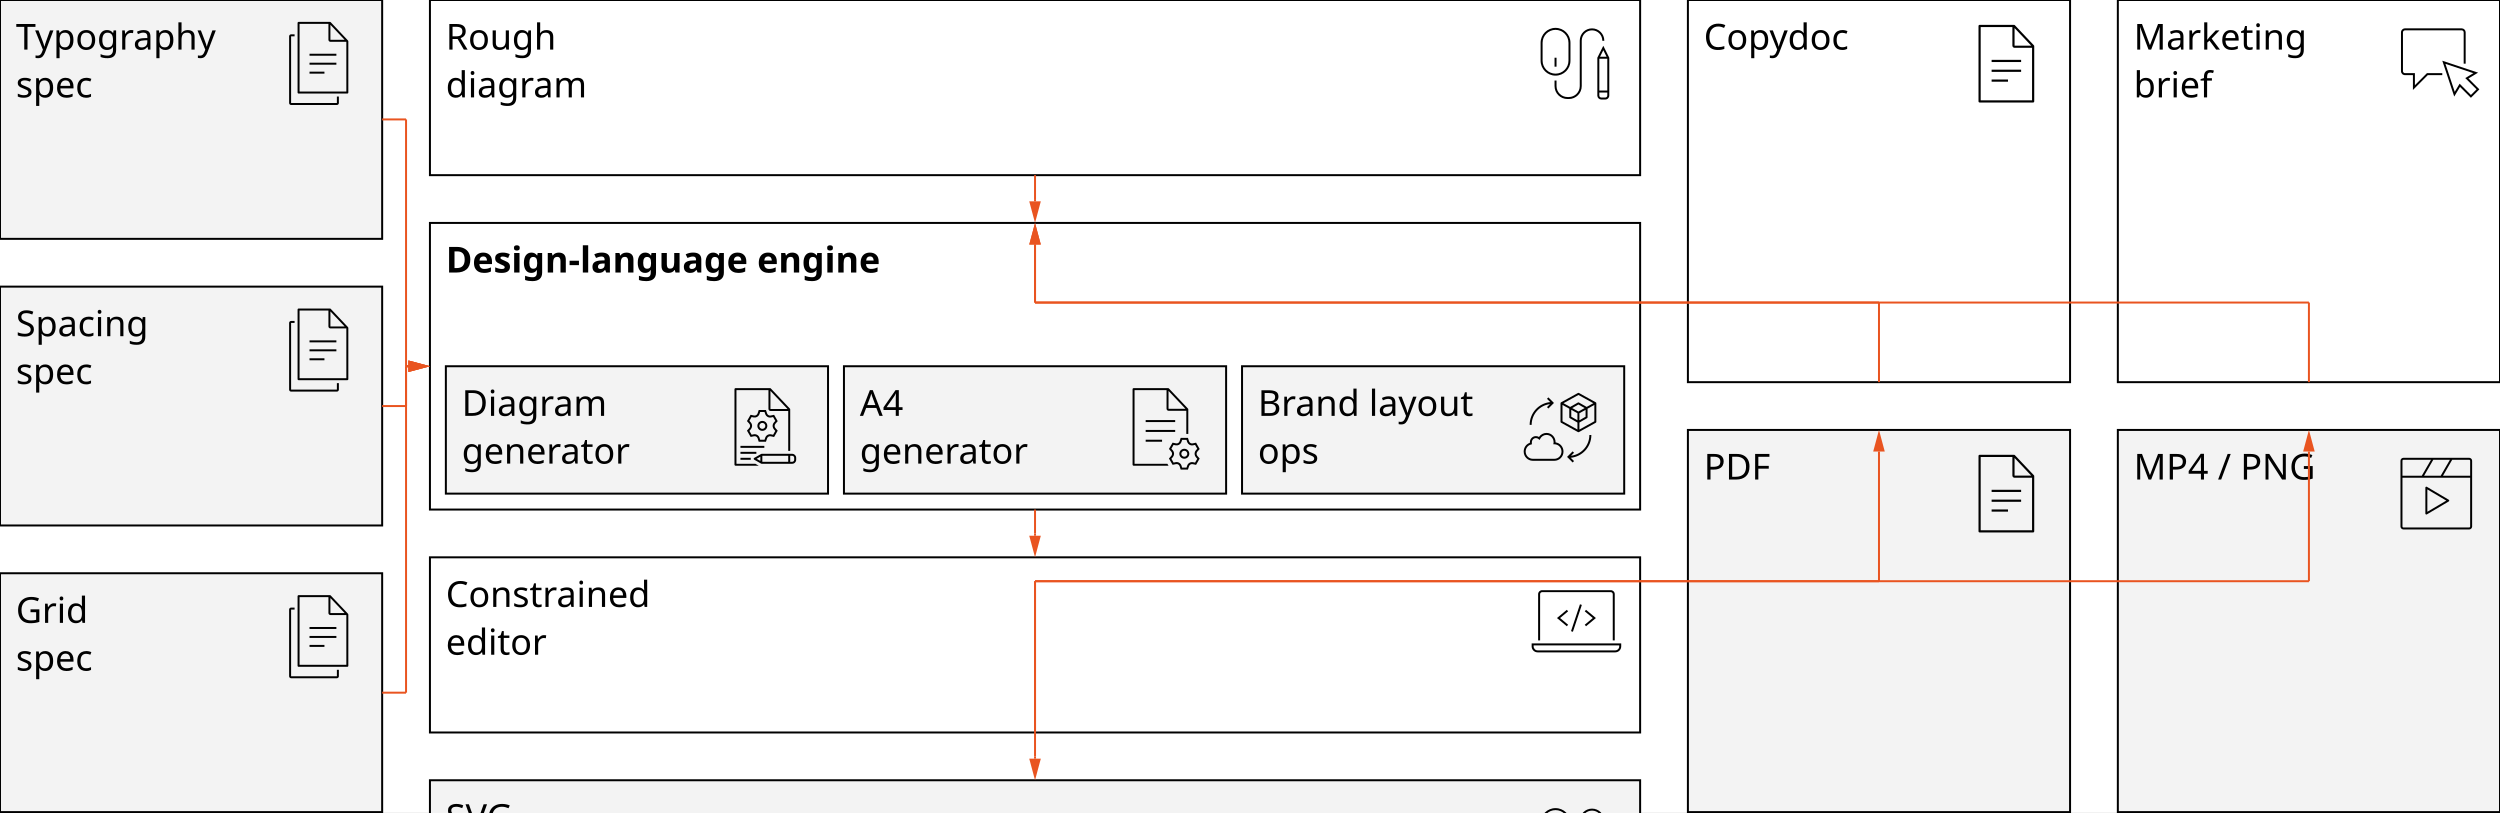
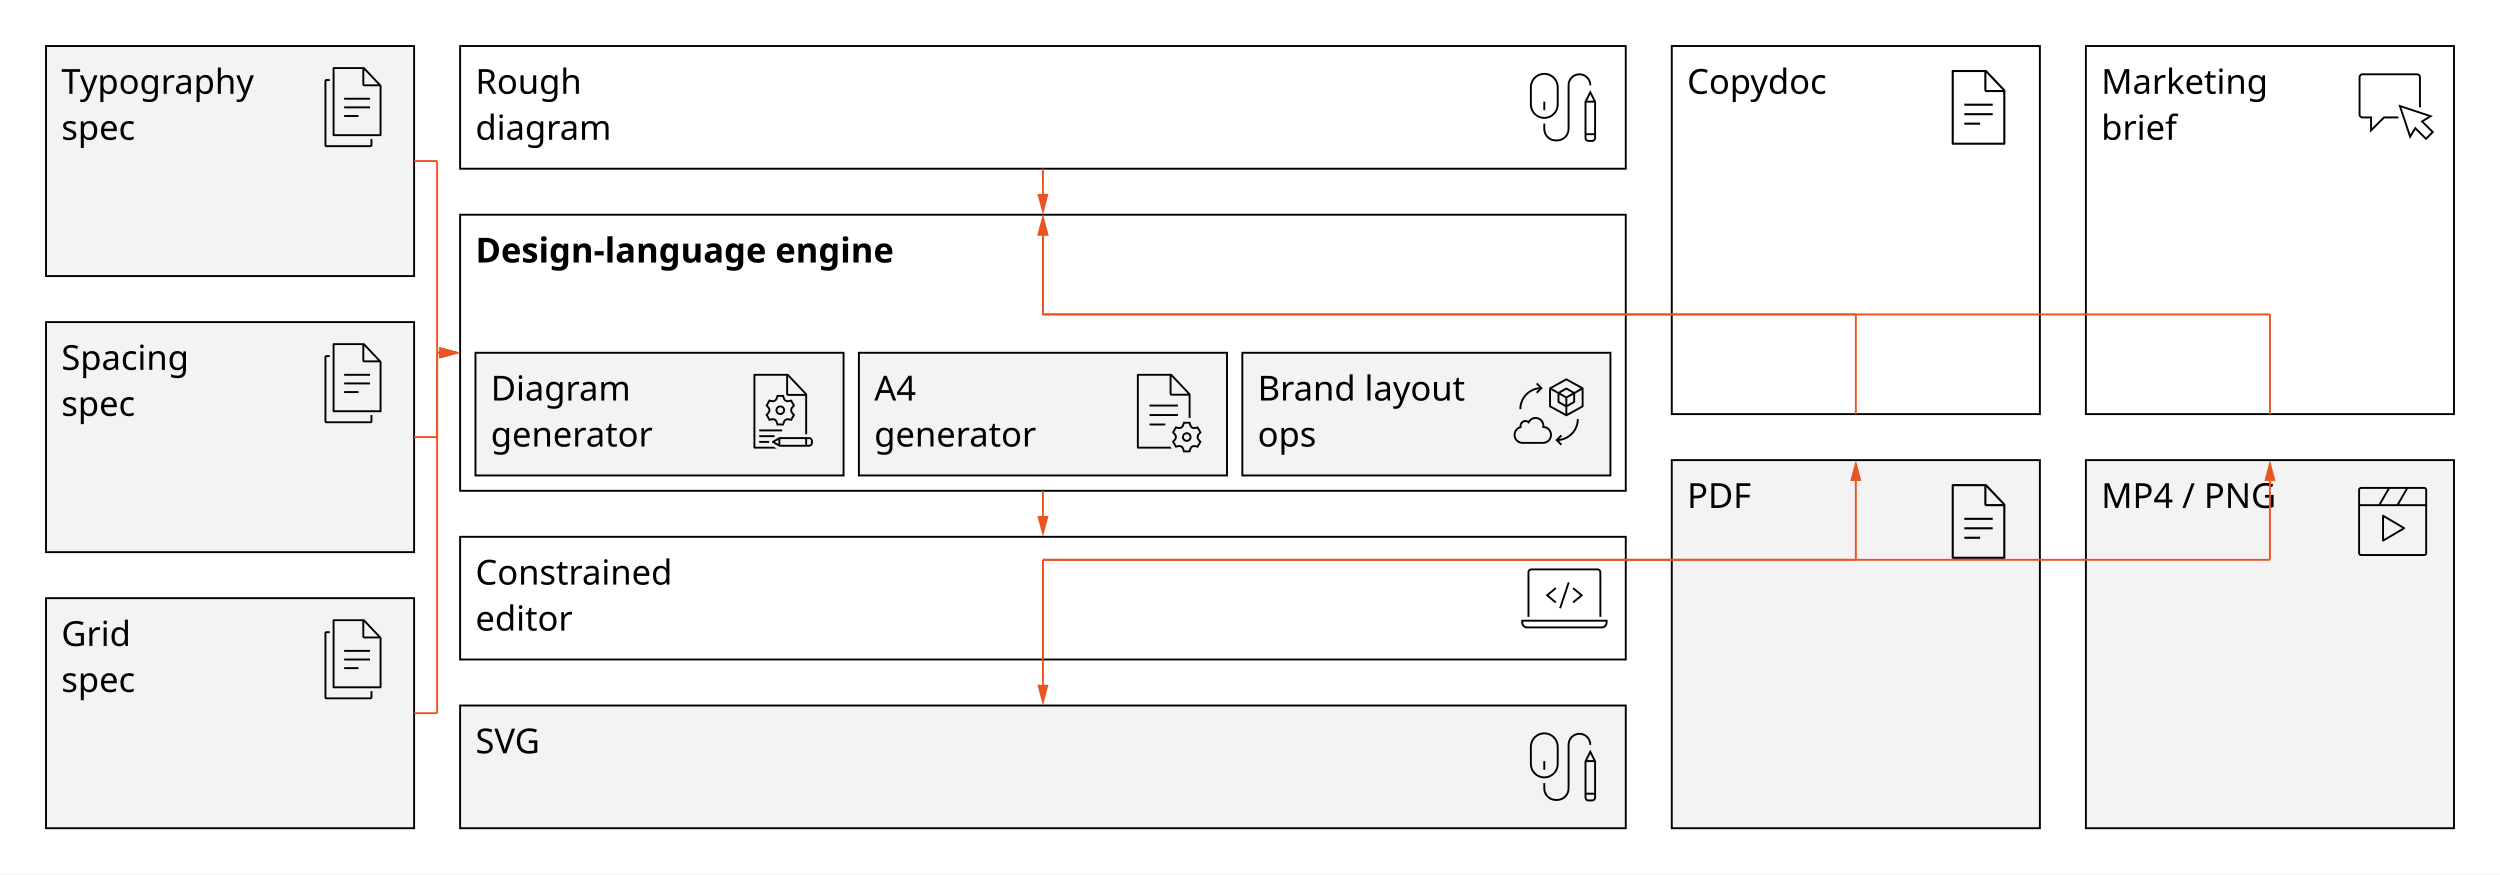
- <svg xmlns="http://www.w3.org/2000/svg" width="1256" height="408" viewBox="0 0 1256 408" xml:space="preserve">
-   <rect width="1256" height="408" fill="#FFFFFF" />
+ <svg xmlns="http://www.w3.org/2000/svg" width="1304" height="456" viewBox="0 0 1304 456" xml:space="preserve">
+   <rect width="1304" height="456" fill="#FFFFFF" />
  <g data-component-id="spec_typo">
-     <rect x="0" y="0" width="192" height="120" fill="#F3F3F3" stroke="#000000" stroke-width="1" stroke-miterlimit="10" />
-     <text font-family="Ubuntu Sans">
-       <tspan x="8" y="24.92" font-size="18" font-weight="400" fill="#000000">Typography</tspan>
-       <tspan x="8" y="48.92" font-size="18" font-weight="400" fill="#000000">spec</tspan>
-     </text>
-     <g class="dg-icon" transform="translate(136 8)">
+     <rect x="24" y="24" width="192" height="120" fill="#F3F3F3" stroke="#000000" stroke-width="1" stroke-miterlimit="10" />
+     <text font-family="Ubuntu Sans">
+       <tspan x="32" y="48.92" font-size="18" font-weight="400" fill="#000000">Typography</tspan>
+       <tspan x="32" y="72.92" font-size="18" font-weight="400" fill="#000000">spec</tspan>
+     </text>
+     <g class="dg-icon" transform="translate(160 32)">
      <path d="M27 29H19.5V28H27V29Z" fill="#000000" />
      <path d="M33 24.5H19.5V23.5H33V24.5Z" fill="#000000" />
      <path d="M33 20H19.5V19H33V20Z" fill="#000000" />
      <path d="M12 10.25H10.25V43.75H33.25V40.5H34.25V43.75C34.25 44.302 33.802 44.75 33.25 44.75H10.25C9.698 44.75 9.25 44.302 9.25 43.75V10.25C9.25 9.698 9.698 9.25 10.25 9.25H12V10.25Z" fill="#000000" />
      <path fill-rule="evenodd" clip-rule="evenodd" d="M29.784 3C29.922 3 30.054 3.056 30.148 3.156L38.863 12.376C38.951 12.469 39 12.592 39 12.72V38.5C39 38.776 38.776 39 38.5 39H14C13.724 39 13.5 38.776 13.5 38.5V3.5C13.5 3.258 13.671 3.056 13.899 3.01L14 3H29.784ZM14.5 38H38V13H30C29.448 13 29 12.552 29 12V4H14.5V38ZM30 12H37.133L30 4.456V12Z" fill="#000000" />
    </g>
  </g>
  <g data-component-id="spec_spacing">
-     <rect x="0" y="144" width="192" height="120" fill="#F3F3F3" stroke="#000000" stroke-width="1" stroke-miterlimit="10" />
-     <text font-family="Ubuntu Sans">
-       <tspan x="8" y="168.92" font-size="18" font-weight="400" fill="#000000">Spacing</tspan>
-       <tspan x="8" y="192.92" font-size="18" font-weight="400" fill="#000000">spec</tspan>
-     </text>
-     <g class="dg-icon" transform="translate(136 152)">
+     <rect x="24" y="168" width="192" height="120" fill="#F3F3F3" stroke="#000000" stroke-width="1" stroke-miterlimit="10" />
+     <text font-family="Ubuntu Sans">
+       <tspan x="32" y="192.92" font-size="18" font-weight="400" fill="#000000">Spacing</tspan>
+       <tspan x="32" y="216.92" font-size="18" font-weight="400" fill="#000000">spec</tspan>
+     </text>
+     <g class="dg-icon" transform="translate(160 176)">
      <path d="M27 29H19.5V28H27V29Z" fill="#000000" />
      <path d="M33 24.5H19.5V23.5H33V24.5Z" fill="#000000" />
      <path d="M33 20H19.5V19H33V20Z" fill="#000000" />
      <path d="M12 10.25H10.25V43.75H33.25V40.5H34.25V43.75C34.25 44.302 33.802 44.75 33.25 44.75H10.25C9.698 44.75 9.25 44.302 9.25 43.75V10.25C9.25 9.698 9.698 9.25 10.25 9.25H12V10.25Z" fill="#000000" />
      <path fill-rule="evenodd" clip-rule="evenodd" d="M29.784 3C29.922 3 30.054 3.056 30.148 3.156L38.863 12.376C38.951 12.469 39 12.592 39 12.72V38.5C39 38.776 38.776 39 38.5 39H14C13.724 39 13.5 38.776 13.5 38.5V3.5C13.5 3.258 13.671 3.056 13.899 3.01L14 3H29.784ZM14.5 38H38V13H30C29.448 13 29 12.552 29 12V4H14.5V38ZM30 12H37.133L30 4.456V12Z" fill="#000000" />
    </g>
  </g>
  <g data-component-id="spec_grid">
-     <rect x="0" y="288" width="192" height="120" fill="#F3F3F3" stroke="#000000" stroke-width="1" stroke-miterlimit="10" />
-     <text font-family="Ubuntu Sans">
-       <tspan x="8" y="312.92" font-size="18" font-weight="400" fill="#000000">Grid</tspan>
-       <tspan x="8" y="336.92" font-size="18" font-weight="400" fill="#000000">spec</tspan>
-     </text>
-     <g class="dg-icon" transform="translate(136 296)">
+     <rect x="24" y="312" width="192" height="120" fill="#F3F3F3" stroke="#000000" stroke-width="1" stroke-miterlimit="10" />
+     <text font-family="Ubuntu Sans">
+       <tspan x="32" y="336.92" font-size="18" font-weight="400" fill="#000000">Grid</tspan>
+       <tspan x="32" y="360.92" font-size="18" font-weight="400" fill="#000000">spec</tspan>
+     </text>
+     <g class="dg-icon" transform="translate(160 320)">
      <path d="M27 29H19.5V28H27V29Z" fill="#000000" />
      <path d="M33 24.5H19.5V23.5H33V24.5Z" fill="#000000" />
      <path d="M33 20H19.5V19H33V20Z" fill="#000000" />
      <path d="M12 10.25H10.25V43.75H33.25V40.5H34.25V43.75C34.25 44.302 33.802 44.75 33.25 44.75H10.25C9.698 44.75 9.25 44.302 9.25 43.75V10.25C9.25 9.698 9.698 9.25 10.25 9.25H12V10.25Z" fill="#000000" />
      <path fill-rule="evenodd" clip-rule="evenodd" d="M29.784 3C29.922 3 30.054 3.056 30.148 3.156L38.863 12.376C38.951 12.469 39 12.592 39 12.72V38.5C39 38.776 38.776 39 38.5 39H14C13.724 39 13.5 38.776 13.5 38.5V3.5C13.5 3.258 13.671 3.056 13.899 3.01L14 3H29.784ZM14.5 38H38V13H30C29.448 13 29 12.552 29 12V4H14.5V38ZM30 12H37.133L30 4.456V12Z" fill="#000000" />
    </g>
  </g>
  <g data-component-id="input_dg">
-     <rect x="216" y="0" width="608" height="88" fill="#FFFFFF" stroke="#000000" stroke-width="1" stroke-miterlimit="10" />
-     <text font-family="Ubuntu Sans">
-       <tspan x="224" y="24.92" font-size="18" font-weight="400" fill="#000000">Rough</tspan>
-       <tspan x="224" y="48.92" font-size="18" font-weight="400" fill="#000000">diagram</tspan>
-     </text>
-     <g class="dg-icon" transform="translate(768 8)">
+     <rect x="240" y="24" width="608" height="64" fill="#FFFFFF" stroke="#000000" stroke-width="1" stroke-miterlimit="10" />
+     <text font-family="Ubuntu Sans">
+       <tspan x="248" y="48.92" font-size="18" font-weight="400" fill="#000000">Rough</tspan>
+       <tspan x="248" y="72.92" font-size="18" font-weight="400" fill="#000000">diagram</tspan>
+     </text>
+     <g class="dg-icon" transform="translate(792 32)">
      <path d="M31.833 6.25C35.239 6.25 38 9.011 38 12.417V12.513H37V12.417C37 9.564 34.687 7.25 31.833 7.25C28.98 7.25 26.667 9.564 26.667 12.417V35.25C26.667 38.84 23.757 41.75 20.167 41.75H19.5C15.91 41.75 13 38.84 13 35.25V32.461H14V35.25C14 38.288 16.462 40.75 19.5 40.75H20.167C23.204 40.75 25.667 38.288 25.667 35.25V12.417C25.667 9.011 28.427 6.25 31.833 6.25Z" fill="#000000" />
      <path d="M14 25.5H13V21H14V25.5Z" fill="#000000" />
      <path fill-rule="evenodd" clip-rule="evenodd" d="M13.5 6C17.642 6 21 9.358 21 13.5V22.5C21 26.642 17.642 30 13.5 30C9.358 30 6 26.642 6 22.5V13.5C6 9.358 9.358 6 13.5 6ZM13.5 7C9.91 7 7 9.91 7 13.5V22.5C7 26.09 9.91 29 13.5 29C17.09 29 20 26.09 20 22.5V13.5C20 9.91 17.09 7 13.5 7Z" fill="#000000" />
      <path fill-rule="evenodd" clip-rule="evenodd" d="M40.5 21V40C40.5 41.105 39.605 42 38.5 42H36.5C35.464 42 34.613 41.213 34.511 40.204L34.5 40V21L37.5 15L40.5 21ZM35.5 38.5V40C35.5 40.552 35.948 41 36.5 41H38.5C39.052 41 39.5 40.552 39.5 40V38.5H35.5ZM35.5 37.5H39.5V21.5H35.5V37.5ZM35.868 20.5H39.132L37.5 17.236L35.868 20.5Z" fill="#000000" />
    </g>
  </g>
  <g data-component-id="engine">
-     <rect x="216" y="112" width="608" height="144" fill="#FFFFFF" stroke="#000000" stroke-width="1" stroke-miterlimit="10" />
-     <text font-family="Ubuntu Sans">
-       <tspan x="224" y="136.92" font-size="18" font-weight="700" fill="#000000">Design-language engine</tspan>
+     <rect x="240" y="112" width="608" height="144" fill="#FFFFFF" stroke="#000000" stroke-width="1" stroke-miterlimit="10" />
+     <text font-family="Ubuntu Sans">
+       <tspan x="248" y="136.92" font-size="18" font-weight="700" fill="#000000">Design-language engine</tspan>
    </text>
  </g>
  <g data-component-id="eng_dg">
-     <rect x="224" y="184" width="192" height="64" fill="#F3F3F3" stroke="#000000" stroke-width="1" stroke-miterlimit="10" />
-     <text font-family="Ubuntu Sans">
-       <tspan x="232" y="208.92" font-size="18" font-weight="400" fill="#000000">Diagram</tspan>
-       <tspan x="232" y="232.92" font-size="18" font-weight="400" fill="#000000">generator</tspan>
-     </text>
-     <g class="dg-icon" transform="translate(360 192)">
+     <rect x="248" y="184" width="192" height="64" fill="#F3F3F3" stroke="#000000" stroke-width="1" stroke-miterlimit="10" />
+     <text font-family="Ubuntu Sans">
+       <tspan x="256" y="208.92" font-size="18" font-weight="400" fill="#000000">Diagram</tspan>
+       <tspan x="256" y="232.92" font-size="18" font-weight="400" fill="#000000">generator</tspan>
+     </text>
+     <g class="dg-icon" transform="translate(384 192)">
      <path fill-rule="evenodd" clip-rule="evenodd" d="M26.881 3C27.032 3 27.177 3.062 27.28 3.172L36.85 13.295C36.946 13.397 37 13.532 37 13.672V34.5H36V14.48H27.117C26.538 14.48 26.069 14.011 26.068 13.432V4H10V41H19.487L21.23 42H9.549C9.284 42 9.062 41.812 9.011 41.562L9 41.451V3.549C9 3.246 9.246 3 9.549 3H26.881ZM27.068 13.432C27.069 13.458 27.09 13.48 27.117 13.48H35.649L27.068 4.402V13.432Z" fill="#000000" />
      <path fill-rule="evenodd" clip-rule="evenodd" d="M18.899 38.934C18.564 38.741 18.564 38.259 18.899 38.066L22.385 36.066C22.46 36.023 22.546 36 22.634 36L38 36C39.104 36 40 36.895 40 38V39C40 40.105 39.104 41 38 41L22.634 41C22.546 41 22.46 40.977 22.385 40.934L18.899 38.934ZM37 40H38C38.552 40 39 39.552 39 39V38C39 37.448 38.552 37 38 37H37V40ZM36 40V37L23 37L23 40L36 40ZM22 39.56L22 37.44L20.152 38.5L22 39.56Z" fill="#000000" />
      <path d="M17.212 38C17.171 38.162 17.15 38.328 17.149 38.495L17.14 38.5L17.149 38.506C17.15 38.672 17.172 38.838 17.213 39H12V38H17.212Z" fill="#000000" />
      <path d="M20 36H12V35H20V36Z" fill="#000000" />
      <path d="M24 33H12V32H24V33Z" fill="#000000" />
      <path fill-rule="evenodd" clip-rule="evenodd" d="M23.001 19.464C24.381 19.464 25.501 20.583 25.501 21.964C25.501 23.344 24.381 24.463 23.001 24.464C21.62 24.464 20.501 23.345 20.501 21.964C20.501 20.583 21.62 19.464 23.001 19.464ZM23.001 20.464C22.172 20.464 21.501 21.135 21.501 21.964C21.501 22.792 22.173 23.464 23.001 23.464C23.829 23.463 24.501 22.792 24.501 21.964C24.501 21.136 23.829 20.464 23.001 20.464Z" fill="#000000" />
      <path fill-rule="evenodd" clip-rule="evenodd" d="M25.376 15.68L25.377 15.684C25.5 16.061 25.754 16.377 26.087 16.572C26.419 16.768 26.81 16.831 27.185 16.754L28.911 16.398L30.721 19.581L29.565 20.899L29.564 20.898C29.308 21.192 29.165 21.575 29.165 21.973C29.165 22.37 29.308 22.751 29.564 23.045L30.721 24.364L28.911 27.547L28.199 27.399L27.186 27.191L27.185 27.19C26.81 27.113 26.42 27.178 26.087 27.373C25.754 27.569 25.5 27.884 25.377 28.262L25.374 28.27L24.819 29.928H21.166L20.946 29.225L20.642 28.244L20.589 28.105C20.453 27.79 20.223 27.527 19.932 27.355C19.599 27.16 19.207 27.096 18.833 27.174L17.113 27.528L15.275 24.36L16.436 23.037L16.438 23.034C16.698 22.739 16.844 22.355 16.844 21.955C16.844 21.555 16.698 21.171 16.438 20.876L16.436 20.873L15.278 19.553L17.093 16.39L18.815 16.745C19.19 16.823 19.581 16.759 19.914 16.564C20.247 16.368 20.501 16.052 20.624 15.675L20.626 15.669L21.18 14H24.823L25.376 15.68ZM21.575 15.983L21.491 16.207C21.273 16.716 20.898 17.144 20.421 17.425L20.212 17.535C19.715 17.769 19.154 17.837 18.613 17.725L17.6 17.516L16.501 19.431L17.188 20.214C17.61 20.693 17.844 21.313 17.844 21.955L17.833 22.194C17.783 22.75 17.557 23.277 17.188 23.696L16.501 24.48L17.617 26.403L18.63 26.194C19.248 26.066 19.892 26.173 20.438 26.493C20.983 26.814 21.395 27.328 21.593 27.936L21.901 28.928H24.1L24.426 27.952C24.623 27.345 25.034 26.832 25.58 26.511C26.126 26.19 26.77 26.084 27.388 26.212L28.401 26.421L29.5 24.488L28.814 23.705C28.448 23.287 28.226 22.763 28.176 22.211L28.165 21.973C28.165 21.334 28.396 20.718 28.814 20.24L29.5 19.457L28.401 17.524L27.388 17.733C26.77 17.861 26.126 17.754 25.58 17.434C25.103 17.153 24.728 16.725 24.51 16.216L24.426 15.992L24.1 15H21.901L21.575 15.983Z" fill="#000000" />
    </g>
  </g>
  <g data-component-id="eng_a4">
-     <rect x="424" y="184" width="192" height="64" fill="#F3F3F3" stroke="#000000" stroke-width="1" stroke-miterlimit="10" />
-     <text font-family="Ubuntu Sans">
-       <tspan x="432" y="208.92" font-size="18" font-weight="400" fill="#000000">A4</tspan>
-       <tspan x="432" y="232.92" font-size="18" font-weight="400" fill="#000000">generator</tspan>
-     </text>
-     <g class="dg-icon" transform="translate(560 192)">
+     <rect x="448" y="184" width="192" height="64" fill="#F3F3F3" stroke="#000000" stroke-width="1" stroke-miterlimit="10" />
+     <text font-family="Ubuntu Sans">
+       <tspan x="456" y="208.92" font-size="18" font-weight="400" fill="#000000">A4</tspan>
+       <tspan x="456" y="232.92" font-size="18" font-weight="400" fill="#000000">generator</tspan>
+     </text>
+     <g class="dg-icon" transform="translate(584 192)">
      <path d="M37.05 28.688L37.376 29.68L37.377 29.684C37.5 30.061 37.754 30.377 38.087 30.572C38.419 30.768 38.81 30.831 39.185 30.754L40.199 30.545L40.911 30.398L41.27 31.03L42.369 32.963L42.721 33.581L42.252 34.116L41.565 34.899L41.565 34.898C41.308 35.193 41.165 35.575 41.165 35.973C41.165 36.37 41.308 36.751 41.565 37.045L42.252 37.829L42.721 38.364L42.369 38.982L41.27 40.915L40.911 41.547L40.199 41.399L39.185 41.191L39.185 41.19C38.81 41.113 38.42 41.178 38.087 41.373C37.754 41.569 37.5 41.884 37.377 42.262L37.374 42.27L37.048 43.245L36.819 43.928H33.166L32.946 43.225L32.642 42.244L32.589 42.105C32.453 41.79 32.223 41.527 31.932 41.355C31.599 41.16 31.207 41.096 30.833 41.174L29.819 41.383L29.113 41.528L28.752 40.905L27.636 38.981L27.275 38.36L27.749 37.82L28.436 37.037L28.438 37.034C28.698 36.739 28.844 36.355 28.844 35.955C28.844 35.555 28.698 35.171 28.438 34.876L28.436 34.873L27.749 34.09L27.278 33.553L27.634 32.933L28.732 31.018L29.093 30.39L29.802 30.536L30.815 30.745C31.19 30.823 31.581 30.759 31.914 30.564C32.247 30.368 32.501 30.052 32.624 29.675L32.626 29.669L32.952 28.686L33.18 28H36.823L37.05 28.688ZM33.575 29.983L33.491 30.207C33.273 30.716 32.898 31.144 32.421 31.425L32.212 31.535C31.715 31.769 31.154 31.837 30.613 31.725L29.6 31.516L28.501 33.431L29.188 34.214C29.61 34.693 29.844 35.313 29.844 35.955L29.833 36.194C29.783 36.75 29.557 37.277 29.188 37.696L28.501 38.48L29.617 40.403L30.63 40.194C31.248 40.066 31.892 40.173 32.438 40.493C32.983 40.814 33.395 41.328 33.593 41.935L33.901 42.928H36.1L36.426 41.952C36.623 41.345 37.034 40.832 37.58 40.511C38.126 40.19 38.77 40.084 39.388 40.212L40.401 40.421L41.5 38.488L40.813 37.705C40.448 37.287 40.226 36.763 40.176 36.211L40.165 35.973C40.165 35.334 40.396 34.718 40.813 34.24L41.5 33.457L40.401 31.524L39.388 31.733C38.77 31.861 38.126 31.754 37.58 31.434C37.103 31.153 36.728 30.725 36.51 30.216L36.426 29.992L36.1 29H33.901L33.575 29.983ZM35.001 33.464C36.381 33.464 37.501 34.583 37.501 35.964C37.501 37.344 36.381 38.464 35.001 38.464C33.62 38.464 32.501 37.344 32.501 35.964C32.501 34.583 33.62 33.464 35.001 33.464ZM35.001 34.464C34.172 34.464 33.501 35.135 33.501 35.964C33.501 36.792 34.173 37.464 35.001 37.464C35.829 37.464 36.501 36.792 36.501 35.964C36.501 35.136 35.829 34.464 35.001 34.464Z" fill="#000000" />
      <path d="M26.881 3C27.032 3 27.177 3.062 27.28 3.172L36.85 13.295C36.946 13.397 37 13.532 37 13.672V26H36V14.383H27.117C26.538 14.383 26.068 13.912 26.068 13.333V4H10V41H26.495L27.023 41.907L27.021 41.908L27.075 42H9.549C9.284 42 9.062 41.812 9.011 41.562L9 41.451V3.549C9 3.246 9.246 3 9.549 3H26.881ZM23.823 29.932H15.588V28.932H23.823V29.932ZM30.411 24.99H15.588V23.99H30.411V24.99ZM30.411 20.049H15.588V19.049H30.411V20.049ZM27.068 13.333C27.068 13.36 27.09 13.383 27.117 13.383H35.557L27.068 4.402V13.333Z" fill="#000000" />
    </g>
  </g>
  <g data-component-id="eng_blo">
-     <rect x="624" y="184" width="192" height="64" fill="#F3F3F3" stroke="#000000" stroke-width="1" stroke-miterlimit="10" />
-     <text font-family="Ubuntu Sans">
-       <tspan x="632" y="208.92" font-size="18" font-weight="400" fill="#000000">Brand layout</tspan>
-       <tspan x="632" y="232.92" font-size="18" font-weight="400" fill="#000000">ops</tspan>
-     </text>
-     <g class="dg-icon" transform="translate(760 192)">
+     <rect x="648" y="184" width="192" height="64" fill="#F3F3F3" stroke="#000000" stroke-width="1" stroke-miterlimit="10" />
+     <text font-family="Ubuntu Sans">
+       <tspan x="656" y="208.92" font-size="18" font-weight="400" fill="#000000">Brand layout</tspan>
+       <tspan x="656" y="232.92" font-size="18" font-weight="400" fill="#000000">ops</tspan>
+     </text>
+     <g class="dg-icon" transform="translate(784 192)">
      <path d="M39.5 26.556C39.5 32.519 34.961 37.421 29.149 37.998L30.798 39.647L30.091 40.353L27.293 37.556L30.091 34.758L30.798 35.465L29.288 36.974C34.479 36.338 38.5 31.918 38.5 26.556H39.5Z" fill="#000000" />
      <path d="M20.707 10.444L17.909 13.242L17.202 12.535L18.711 11.025C13.52 11.661 9.5 16.082 9.5 21.444H8.5C8.5 15.481 13.039 10.578 18.85 10.001L17.202 8.354L17.909 7.646L20.707 10.444Z" fill="#000000" />
      <path fill-rule="evenodd" clip-rule="evenodd" d="M32.758 5.423C32.908 5.34 33.092 5.34 33.242 5.423L41.742 10.128C41.901 10.216 42 10.383 42 10.565V19.938C42 20.119 41.901 20.287 41.742 20.375L33.242 25.079C33.092 25.163 32.908 25.163 32.758 25.079L24.258 20.375C24.099 20.287 24 20.119 24 19.938V10.565C24 10.383 24.099 10.216 24.258 10.128L32.758 5.423ZM25 19.643L32.5 23.793V20.284L28.659 18.09C28.504 18.001 28.407 17.835 28.407 17.656V13.332L25 11.433V19.643ZM37.592 13.333V17.656C37.592 17.836 37.495 18.001 37.34 18.09L33.5 20.284V23.793L41 19.643V11.433L37.592 13.333ZM29.407 17.365L32.5 19.133V15.615L29.407 13.89V17.365ZM33.5 15.615V19.132L36.592 17.365V13.891L33.5 15.615ZM31.199 12.254L29.877 13.007L32.999 14.748L36.12 13.008L32.999 11.225L31.199 12.254ZM25.513 10.574L28.857 12.44L32.752 10.215C32.906 10.127 33.094 10.127 33.248 10.215L37.14 12.44L40.486 10.574L33 6.432L25.513 10.574Z" fill="#000000" />
      <path fill-rule="evenodd" clip-rule="evenodd" d="M16.941 25.5C19.491 25.5 21.526 27.589 21.526 30.143C21.526 30.18 21.523 30.218 21.521 30.255C23.778 30.552 25.5 32.491 25.5 34.857C25.5 37.411 23.465 39.5 20.915 39.5H10.085C7.535 39.5 5.5 37.411 5.5 34.857C5.5 32.859 6.734 31.078 8.606 30.463V30.172C8.606 28.47 9.975 27.1 11.652 27.1C12.197 27.1 12.72 27.25 13.183 27.529C14.026 26.285 15.428 25.5 16.941 25.5ZM16.941 26.5C15.627 26.5 14.394 27.273 13.776 28.484L13.48 29.064L12.997 28.629C12.61 28.28 12.14 28.1 11.652 28.1C10.532 28.1 9.606 29.017 9.606 30.172V31.239L9.219 31.329C7.612 31.702 6.5 33.161 6.5 34.857C6.5 36.874 8.102 38.5 10.085 38.5H20.915C22.898 38.5 24.5 36.874 24.5 34.857C24.5 32.839 22.923 31.239 20.964 31.214L20.371 31.207L20.479 30.623L20.48 30.622C20.48 30.622 20.48 30.618 20.48 30.615C20.482 30.608 20.483 30.597 20.485 30.583C20.49 30.555 20.497 30.514 20.503 30.466C20.516 30.366 20.526 30.247 20.526 30.143C20.526 28.126 18.924 26.5 16.941 26.5Z" fill="#000000" />
    </g>
  </g>
  <g data-component-id="editor">
-     <rect x="216" y="280" width="608" height="88" fill="#FFFFFF" stroke="#000000" stroke-width="1" stroke-miterlimit="10" />
-     <text font-family="Ubuntu Sans">
-       <tspan x="224" y="304.92" font-size="18" font-weight="400" fill="#000000">Constrained</tspan>
-       <tspan x="224" y="328.92" font-size="18" font-weight="400" fill="#000000">editor</tspan>
-     </text>
-     <g class="dg-icon" transform="translate(768 288)">
+     <rect x="240" y="280" width="608" height="64" fill="#FFFFFF" stroke="#000000" stroke-width="1" stroke-miterlimit="10" />
+     <text font-family="Ubuntu Sans">
+       <tspan x="248" y="304.92" font-size="18" font-weight="400" fill="#000000">Constrained</tspan>
+       <tspan x="248" y="328.92" font-size="18" font-weight="400" fill="#000000">editor</tspan>
+     </text>
+     <g class="dg-icon" transform="translate(792 288)">
      <path fill-rule="evenodd" clip-rule="evenodd" d="M46.5 36.75C46.5 38.355 45.239 39.666 43.654 39.746L43.5 39.75H4.5L4.346 39.746C2.812 39.668 1.582 38.438 1.504 36.904L1.5 36.75V35.25H46.5V36.75ZM2.5 36.75C2.5 37.855 3.395 38.75 4.5 38.75H43.5C44.605 38.75 45.5 37.855 45.5 36.75V36.25H2.5V36.75Z" fill="#000000" />
      <path d="M41.25 8.5C42.355 8.5 43.25 9.395 43.25 10.5V33.75H42.25V10.5C42.25 9.948 41.802 9.5 41.25 9.5H6.75C6.198 9.5 5.75 9.948 5.75 10.5V33.75H4.75V10.5C4.75 9.395 5.645 8.5 6.75 8.5H41.25Z" fill="#000000" />
      <path d="M26.725 15.908L22.225 29.408L21.275 29.092L25.775 15.592L26.725 15.908Z" fill="#000000" />
      <path d="M19.82 19.134L15.78 22.5L19.82 25.866L19.18 26.634L14.219 22.5L19.18 18.366L19.82 19.134Z" fill="#000000" />
      <path d="M33.781 22.5L28.82 26.634L28.18 25.866L32.22 22.5L28.18 19.134L28.82 18.366L33.781 22.5Z" fill="#000000" />
    </g>
  </g>
  <g data-component-id="out_svg">
-     <rect x="216" y="392" width="608" height="88" fill="#F3F3F3" stroke="#000000" stroke-width="1" stroke-miterlimit="10" />
-     <text font-family="Ubuntu Sans">
-       <tspan x="224" y="416.92" font-size="18" font-weight="400" fill="#000000">SVG</tspan>
-     </text>
-     <g class="dg-icon" transform="translate(768 400)">
+     <rect x="240" y="368" width="608" height="64" fill="#F3F3F3" stroke="#000000" stroke-width="1" stroke-miterlimit="10" />
+     <text font-family="Ubuntu Sans">
+       <tspan x="248" y="392.92" font-size="18" font-weight="400" fill="#000000">SVG</tspan>
+     </text>
+     <g class="dg-icon" transform="translate(792 376)">
      <path d="M31.833 6.25C35.239 6.25 38 9.011 38 12.417V12.513H37V12.417C37 9.564 34.687 7.25 31.833 7.25C28.98 7.25 26.667 9.564 26.667 12.417V35.25C26.667 38.84 23.757 41.75 20.167 41.75H19.5C15.91 41.75 13 38.84 13 35.25V32.461H14V35.25C14 38.288 16.462 40.75 19.5 40.75H20.167C23.204 40.75 25.667 38.288 25.667 35.25V12.417C25.667 9.011 28.427 6.25 31.833 6.25Z" fill="#000000" />
      <path d="M14 25.5H13V21H14V25.5Z" fill="#000000" />
      <path fill-rule="evenodd" clip-rule="evenodd" d="M13.5 6C17.642 6 21 9.358 21 13.5V22.5C21 26.642 17.642 30 13.5 30C9.358 30 6 26.642 6 22.5V13.5C6 9.358 9.358 6 13.5 6ZM13.5 7C9.91 7 7 9.91 7 13.5V22.5C7 26.09 9.91 29 13.5 29C17.09 29 20 26.09 20 22.5V13.5C20 9.91 17.09 7 13.5 7Z" fill="#000000" />
      <path fill-rule="evenodd" clip-rule="evenodd" d="M40.5 21V40C40.5 41.105 39.605 42 38.5 42H36.5C35.464 42 34.613 41.213 34.511 40.204L34.5 40V21L37.5 15L40.5 21ZM35.5 38.5V40C35.5 40.552 35.948 41 36.5 41H38.5C39.052 41 39.5 40.552 39.5 40V38.5H35.5ZM35.5 37.5H39.5V21.5H35.5V37.5ZM35.868 20.5H39.132L37.5 17.236L35.868 20.5Z" fill="#000000" />
    </g>
  </g>
  <g data-component-id="input_a4">
-     <rect x="848" y="0" width="192" height="192" fill="#FFFFFF" stroke="#000000" stroke-width="1" stroke-miterlimit="10" />
-     <text font-family="Ubuntu Sans">
-       <tspan x="856" y="24.92" font-size="18" font-weight="400" fill="#000000">Copydoc</tspan>
-     </text>
-     <g class="dg-icon" transform="translate(984 8)">
+     <rect x="872" y="24" width="192" height="192" fill="#FFFFFF" stroke="#000000" stroke-width="1" stroke-miterlimit="10" />
+     <text font-family="Ubuntu Sans">
+       <tspan x="880" y="48.92" font-size="18" font-weight="400" fill="#000000">Copydoc</tspan>
+     </text>
+     <g class="dg-icon" transform="translate(1008 32)">
      <path d="M24.823 33.049H16.588V31.951H24.823V33.049Z" fill="#000000" />
      <path d="M31.411 28.107H16.588V27.01H31.411V28.107Z" fill="#000000" />
      <path d="M31.411 23.166H16.588V22.068H31.411V23.166Z" fill="#000000" />
      <path fill-rule="evenodd" clip-rule="evenodd" d="M27.881 4.5C28.032 4.5 28.177 4.562 28.28 4.672L37.85 14.795C37.946 14.897 38 15.032 38 15.172V42.951L37.989 43.062C37.945 43.276 37.776 43.445 37.562 43.489L37.451 43.5H10.549C10.284 43.5 10.062 43.312 10.011 43.062L10 42.951V5.049C10 4.746 10.246 4.5 10.549 4.5H27.881ZM11.098 42.402H36.902V16.029H28.117C27.511 16.029 27.02 15.537 27.02 14.931V5.598H11.098V42.402ZM28.117 14.931H36.467L28.117 6.098V14.931Z" fill="#000000" />
    </g>
  </g>
  <g data-component-id="out_pdf">
-     <rect x="848" y="216" width="192" height="192" fill="#F3F3F3" stroke="#000000" stroke-width="1" stroke-miterlimit="10" />
-     <text font-family="Ubuntu Sans">
-       <tspan x="856" y="240.92" font-size="18" font-weight="400" fill="#000000">PDF</tspan>
-     </text>
-     <g class="dg-icon" transform="translate(984 224)">
+     <rect x="872" y="240" width="192" height="192" fill="#F3F3F3" stroke="#000000" stroke-width="1" stroke-miterlimit="10" />
+     <text font-family="Ubuntu Sans">
+       <tspan x="880" y="264.92" font-size="18" font-weight="400" fill="#000000">PDF</tspan>
+     </text>
+     <g class="dg-icon" transform="translate(1008 248)">
      <path d="M24.823 33.049H16.588V31.951H24.823V33.049Z" fill="#000000" />
      <path d="M31.411 28.107H16.588V27.01H31.411V28.107Z" fill="#000000" />
      <path d="M31.411 23.166H16.588V22.068H31.411V23.166Z" fill="#000000" />
      <path fill-rule="evenodd" clip-rule="evenodd" d="M27.881 4.5C28.032 4.5 28.177 4.562 28.28 4.672L37.85 14.795C37.946 14.897 38 15.032 38 15.172V42.951L37.989 43.062C37.945 43.276 37.776 43.445 37.562 43.489L37.451 43.5H10.549C10.284 43.5 10.062 43.312 10.011 43.062L10 42.951V5.049C10 4.746 10.246 4.5 10.549 4.5H27.881ZM11.098 42.402H36.902V16.029H28.117C27.511 16.029 27.02 15.537 27.02 14.931V5.598H11.098V42.402ZM28.117 14.931H36.467L28.117 6.098V14.931Z" fill="#000000" />
    </g>
  </g>
  <g data-component-id="input_blo">
-     <rect x="1064" y="0" width="192" height="192" fill="#FFFFFF" stroke="#000000" stroke-width="1" stroke-miterlimit="10" />
-     <text font-family="Ubuntu Sans">
-       <tspan x="1072" y="24.92" font-size="18" font-weight="400" fill="#000000">Marketing</tspan>
-       <tspan x="1072" y="48.92" font-size="18" font-weight="400" fill="#000000">brief</tspan>
-     </text>
-     <g class="dg-icon" transform="translate(1200 8)">
+     <rect x="1088" y="24" width="192" height="192" fill="#FFFFFF" stroke="#000000" stroke-width="1" stroke-miterlimit="10" />
+     <text font-family="Ubuntu Sans">
+       <tspan x="1096" y="48.92" font-size="18" font-weight="400" fill="#000000">Marketing</tspan>
+       <tspan x="1096" y="72.92" font-size="18" font-weight="400" fill="#000000">brief</tspan>
+     </text>
+     <g class="dg-icon" transform="translate(1224 32)">
      <path fill-rule="evenodd" clip-rule="evenodd" d="M45 28.5L40.155 31.41L45.63 36.885L41.385 41.13L35.91 35.655L33 40.5L27 22.5L45 28.5ZM33.261 38.122L35.712 34.043L41.385 39.716L44.216 36.885L38.543 31.212L42.622 28.761L28.58 24.08L33.261 38.122Z" fill="#000000" />
      <path d="M36.954 6.261C37.963 6.363 38.75 7.214 38.75 8.25V24H37.75V8.25C37.75 7.732 37.357 7.306 36.852 7.255L36.75 7.25H8.25C7.698 7.25 7.25 7.698 7.25 8.25V27.75C7.25 28.302 7.698 28.75 8.25 28.75H13.25V34.793L19.293 28.75H27V29.75H19.707L12.25 37.207V29.75H8.25C7.145 29.75 6.25 28.855 6.25 27.75V8.25C6.25 7.145 7.145 6.25 8.25 6.25H36.75L36.954 6.261Z" fill="#000000" />
    </g>
  </g>
  <g data-component-id="out_mp4">
-     <rect x="1064" y="216" width="192" height="192" fill="#F3F3F3" stroke="#000000" stroke-width="1" stroke-miterlimit="10" />
-     <text font-family="Ubuntu Sans">
-       <tspan x="1072" y="240.92" font-size="18" font-weight="400" fill="#000000">MP4 / PNG</tspan>
-     </text>
-     <g class="dg-icon" transform="translate(1200 224)">
+     <rect x="1088" y="240" width="192" height="192" fill="#F3F3F3" stroke="#000000" stroke-width="1" stroke-miterlimit="10" />
+     <text font-family="Ubuntu Sans">
+       <tspan x="1096" y="264.92" font-size="18" font-weight="400" fill="#000000">MP4 / PNG</tspan>
+     </text>
+     <g class="dg-icon" transform="translate(1224 248)">
      <path fill-rule="evenodd" clip-rule="evenodd" d="M40.653 6.008C41.41 6.085 42 6.723 42 7.5V40.5L41.992 40.653C41.92 41.359 41.359 41.92 40.653 41.992L40.5 42H7.5C6.723 42 6.085 41.41 6.008 40.653L6 40.5V7.5C6 6.672 6.672 6 7.5 6H40.5L40.653 6.008ZM7 40.5C7 40.776 7.224 41 7.5 41H40.5C40.776 41 41 40.776 41 40.5V16H7V40.5ZM7.5 7C7.224 7 7 7.224 7 7.5V15H16.712L21.33 7H7.5ZM27.365 15H41V7.5C41 7.224 40.776 7 40.5 7H31.984L27.365 15ZM17.865 15H26.212L30.83 7H22.484L17.865 15Z" fill="#000000" />
      <path fill-rule="evenodd" clip-rule="evenodd" d="M18.752 20.565C18.908 20.476 19.099 20.478 19.254 20.569L30.254 27.069C30.406 27.159 30.5 27.323 30.5 27.5C30.5 27.677 30.406 27.841 30.254 27.93L19.254 34.431C19.099 34.522 18.908 34.523 18.752 34.434C18.596 34.345 18.5 34.179 18.5 34V21C18.5 20.82 18.596 20.654 18.752 20.565ZM19.5 33.123L29.017 27.5L19.5 21.876V33.123Z" fill="#000000" />
    </g>
  </g>
  <g data-component-id="input_dg.bottom-&gt;engine.top">
-     <line x1="520" y1="88" x2="520" y2="100" fill="none" stroke="#E95420" stroke-width="1" stroke-miterlimit="10" />
-     <line x1="520" y1="100" x2="520" y2="100" fill="none" stroke="#E95420" stroke-width="1" stroke-miterlimit="10" />
-     <line x1="520" y1="100" x2="520" y2="101.159" fill="none" stroke="#E95420" stroke-width="1" stroke-miterlimit="10" />
-     <polygon points="517.095,101.159 520,112 522.905,101.159" fill="#E95420" />
+     <line x1="544" y1="88" x2="544" y2="100" fill="none" stroke="#E95420" stroke-width="1" stroke-miterlimit="10" />
+     <line x1="544" y1="100" x2="544" y2="100" fill="none" stroke="#E95420" stroke-width="1" stroke-miterlimit="10" />
+     <line x1="544" y1="100" x2="544" y2="101.159" fill="none" stroke="#E95420" stroke-width="1" stroke-miterlimit="10" />
+     <polygon points="541.095,101.159 544,112 546.905,101.159" fill="#E95420" />
  </g>
  <g data-component-id="input_a4.bottom-&gt;engine.top">
-     <line x1="944" y1="192" x2="944" y2="152" fill="none" stroke="#E95420" stroke-width="1" stroke-miterlimit="10" />
-     <line x1="944" y1="152" x2="520" y2="152" fill="none" stroke="#E95420" stroke-width="1" stroke-miterlimit="10" />
-     <line x1="520" y1="152" x2="520" y2="122.841" fill="none" stroke="#E95420" stroke-width="1" stroke-miterlimit="10" />
-     <polygon points="517.095,122.841 520,112 522.905,122.841" fill="#E95420" />
+     <line x1="968" y1="216" x2="968" y2="164" fill="none" stroke="#E95420" stroke-width="1" stroke-miterlimit="10" />
+     <line x1="968" y1="164" x2="544" y2="164" fill="none" stroke="#E95420" stroke-width="1" stroke-miterlimit="10" />
+     <line x1="544" y1="164" x2="544" y2="122.841" fill="none" stroke="#E95420" stroke-width="1" stroke-miterlimit="10" />
+     <polygon points="541.095,122.841 544,112 546.905,122.841" fill="#E95420" />
  </g>
  <g data-component-id="input_blo.bottom-&gt;engine.top">
-     <line x1="1160" y1="192" x2="1160" y2="152" fill="none" stroke="#E95420" stroke-width="1" stroke-miterlimit="10" />
-     <line x1="1160" y1="152" x2="520" y2="152" fill="none" stroke="#E95420" stroke-width="1" stroke-miterlimit="10" />
-     <line x1="520" y1="152" x2="520" y2="122.841" fill="none" stroke="#E95420" stroke-width="1" stroke-miterlimit="10" />
-     <polygon points="517.095,122.841 520,112 522.905,122.841" fill="#E95420" />
+     <line x1="1184" y1="216" x2="1184" y2="164" fill="none" stroke="#E95420" stroke-width="1" stroke-miterlimit="10" />
+     <line x1="1184" y1="164" x2="544" y2="164" fill="none" stroke="#E95420" stroke-width="1" stroke-miterlimit="10" />
+     <line x1="544" y1="164" x2="544" y2="122.841" fill="none" stroke="#E95420" stroke-width="1" stroke-miterlimit="10" />
+     <polygon points="541.095,122.841 544,112 546.905,122.841" fill="#E95420" />
  </g>
  <g data-component-id="spec_typo.right-&gt;engine.left">
-     <line x1="192" y1="60" x2="204" y2="60" fill="none" stroke="#E95420" stroke-width="1" stroke-miterlimit="10" />
-     <line x1="204" y1="60" x2="204" y2="184" fill="none" stroke="#E95420" stroke-width="1" stroke-miterlimit="10" />
-     <line x1="204" y1="184" x2="205.159" y2="184" fill="none" stroke="#E95420" stroke-width="1" stroke-miterlimit="10" />
-     <polygon points="205.159,181.095 216,184 205.159,186.905" fill="#E95420" />
+     <line x1="216" y1="84" x2="228" y2="84" fill="none" stroke="#E95420" stroke-width="1" stroke-miterlimit="10" />
+     <line x1="228" y1="84" x2="228" y2="184" fill="none" stroke="#E95420" stroke-width="1" stroke-miterlimit="10" />
+     <line x1="228" y1="184" x2="229.159" y2="184" fill="none" stroke="#E95420" stroke-width="1" stroke-miterlimit="10" />
+     <polygon points="229.159,181.095 240,184 229.159,186.905" fill="#E95420" />
  </g>
  <g data-component-id="spec_spacing.right-&gt;engine.left">
-     <line x1="192" y1="204" x2="204" y2="204" fill="none" stroke="#E95420" stroke-width="1" stroke-miterlimit="10" />
-     <line x1="204" y1="204" x2="204" y2="184" fill="none" stroke="#E95420" stroke-width="1" stroke-miterlimit="10" />
-     <line x1="204" y1="184" x2="205.159" y2="184" fill="none" stroke="#E95420" stroke-width="1" stroke-miterlimit="10" />
-     <polygon points="205.159,181.095 216,184 205.159,186.905" fill="#E95420" />
+     <line x1="216" y1="228" x2="228" y2="228" fill="none" stroke="#E95420" stroke-width="1" stroke-miterlimit="10" />
+     <line x1="228" y1="228" x2="228" y2="184" fill="none" stroke="#E95420" stroke-width="1" stroke-miterlimit="10" />
+     <line x1="228" y1="184" x2="229.159" y2="184" fill="none" stroke="#E95420" stroke-width="1" stroke-miterlimit="10" />
+     <polygon points="229.159,181.095 240,184 229.159,186.905" fill="#E95420" />
  </g>
  <g data-component-id="spec_grid.right-&gt;engine.left">
-     <line x1="192" y1="348" x2="204" y2="348" fill="none" stroke="#E95420" stroke-width="1" stroke-miterlimit="10" />
-     <line x1="204" y1="348" x2="204" y2="184" fill="none" stroke="#E95420" stroke-width="1" stroke-miterlimit="10" />
-     <line x1="204" y1="184" x2="205.159" y2="184" fill="none" stroke="#E95420" stroke-width="1" stroke-miterlimit="10" />
-     <polygon points="205.159,181.095 216,184 205.159,186.905" fill="#E95420" />
+     <line x1="216" y1="372" x2="228" y2="372" fill="none" stroke="#E95420" stroke-width="1" stroke-miterlimit="10" />
+     <line x1="228" y1="372" x2="228" y2="184" fill="none" stroke="#E95420" stroke-width="1" stroke-miterlimit="10" />
+     <line x1="228" y1="184" x2="229.159" y2="184" fill="none" stroke="#E95420" stroke-width="1" stroke-miterlimit="10" />
+     <polygon points="229.159,181.095 240,184 229.159,186.905" fill="#E95420" />
  </g>
  <g data-component-id="engine.bottom-&gt;editor.top">
-     <line x1="520" y1="256" x2="520" y2="268" fill="none" stroke="#E95420" stroke-width="1" stroke-miterlimit="10" />
-     <line x1="520" y1="268" x2="520" y2="268" fill="none" stroke="#E95420" stroke-width="1" stroke-miterlimit="10" />
-     <line x1="520" y1="268" x2="520" y2="269.159" fill="none" stroke="#E95420" stroke-width="1" stroke-miterlimit="10" />
-     <polygon points="517.095,269.159 520,280 522.905,269.159" fill="#E95420" />
+     <line x1="544" y1="256" x2="544" y2="268" fill="none" stroke="#E95420" stroke-width="1" stroke-miterlimit="10" />
+     <line x1="544" y1="268" x2="544" y2="268" fill="none" stroke="#E95420" stroke-width="1" stroke-miterlimit="10" />
+     <line x1="544" y1="268" x2="544" y2="269.159" fill="none" stroke="#E95420" stroke-width="1" stroke-miterlimit="10" />
+     <polygon points="541.095,269.159 544,280 546.905,269.159" fill="#E95420" />
  </g>
  <g data-component-id="editor.bottom-&gt;out_svg.top">
-     <line x1="520" y1="368" x2="520" y2="380" fill="none" stroke="#E95420" stroke-width="1" stroke-miterlimit="10" />
-     <line x1="520" y1="380" x2="520" y2="380" fill="none" stroke="#E95420" stroke-width="1" stroke-miterlimit="10" />
-     <line x1="520" y1="380" x2="520" y2="381.159" fill="none" stroke="#E95420" stroke-width="1" stroke-miterlimit="10" />
-     <polygon points="517.095,381.159 520,392 522.905,381.159" fill="#E95420" />
+     <line x1="544" y1="344" x2="544" y2="356" fill="none" stroke="#E95420" stroke-width="1" stroke-miterlimit="10" />
+     <line x1="544" y1="356" x2="544" y2="356" fill="none" stroke="#E95420" stroke-width="1" stroke-miterlimit="10" />
+     <line x1="544" y1="356" x2="544" y2="357.159" fill="none" stroke="#E95420" stroke-width="1" stroke-miterlimit="10" />
+     <polygon points="541.095,357.159 544,368 546.905,357.159" fill="#E95420" />
  </g>
  <g data-component-id="editor.bottom-&gt;out_pdf.top">
-     <line x1="520" y1="368" x2="520" y2="292" fill="none" stroke="#E95420" stroke-width="1" stroke-miterlimit="10" />
-     <line x1="520" y1="292" x2="944" y2="292" fill="none" stroke="#E95420" stroke-width="1" stroke-miterlimit="10" />
-     <line x1="944" y1="292" x2="944" y2="226.841" fill="none" stroke="#E95420" stroke-width="1" stroke-miterlimit="10" />
-     <polygon points="941.095,226.841 944,216 946.905,226.841" fill="#E95420" />
+     <line x1="544" y1="344" x2="544" y2="292" fill="none" stroke="#E95420" stroke-width="1" stroke-miterlimit="10" />
+     <line x1="544" y1="292" x2="968" y2="292" fill="none" stroke="#E95420" stroke-width="1" stroke-miterlimit="10" />
+     <line x1="968" y1="292" x2="968" y2="250.841" fill="none" stroke="#E95420" stroke-width="1" stroke-miterlimit="10" />
+     <polygon points="965.095,250.841 968,240 970.905,250.841" fill="#E95420" />
  </g>
  <g data-component-id="editor.bottom-&gt;out_mp4.top">
-     <line x1="520" y1="368" x2="520" y2="292" fill="none" stroke="#E95420" stroke-width="1" stroke-miterlimit="10" />
-     <line x1="520" y1="292" x2="1160" y2="292" fill="none" stroke="#E95420" stroke-width="1" stroke-miterlimit="10" />
-     <line x1="1160" y1="292" x2="1160" y2="226.841" fill="none" stroke="#E95420" stroke-width="1" stroke-miterlimit="10" />
-     <polygon points="1157.095,226.841 1160,216 1162.905,226.841" fill="#E95420" />
+     <line x1="544" y1="344" x2="544" y2="292" fill="none" stroke="#E95420" stroke-width="1" stroke-miterlimit="10" />
+     <line x1="544" y1="292" x2="1184" y2="292" fill="none" stroke="#E95420" stroke-width="1" stroke-miterlimit="10" />
+     <line x1="1184" y1="292" x2="1184" y2="250.841" fill="none" stroke="#E95420" stroke-width="1" stroke-miterlimit="10" />
+     <polygon points="1181.095,250.841 1184,240 1186.905,250.841" fill="#E95420" />
  </g>
</svg>
